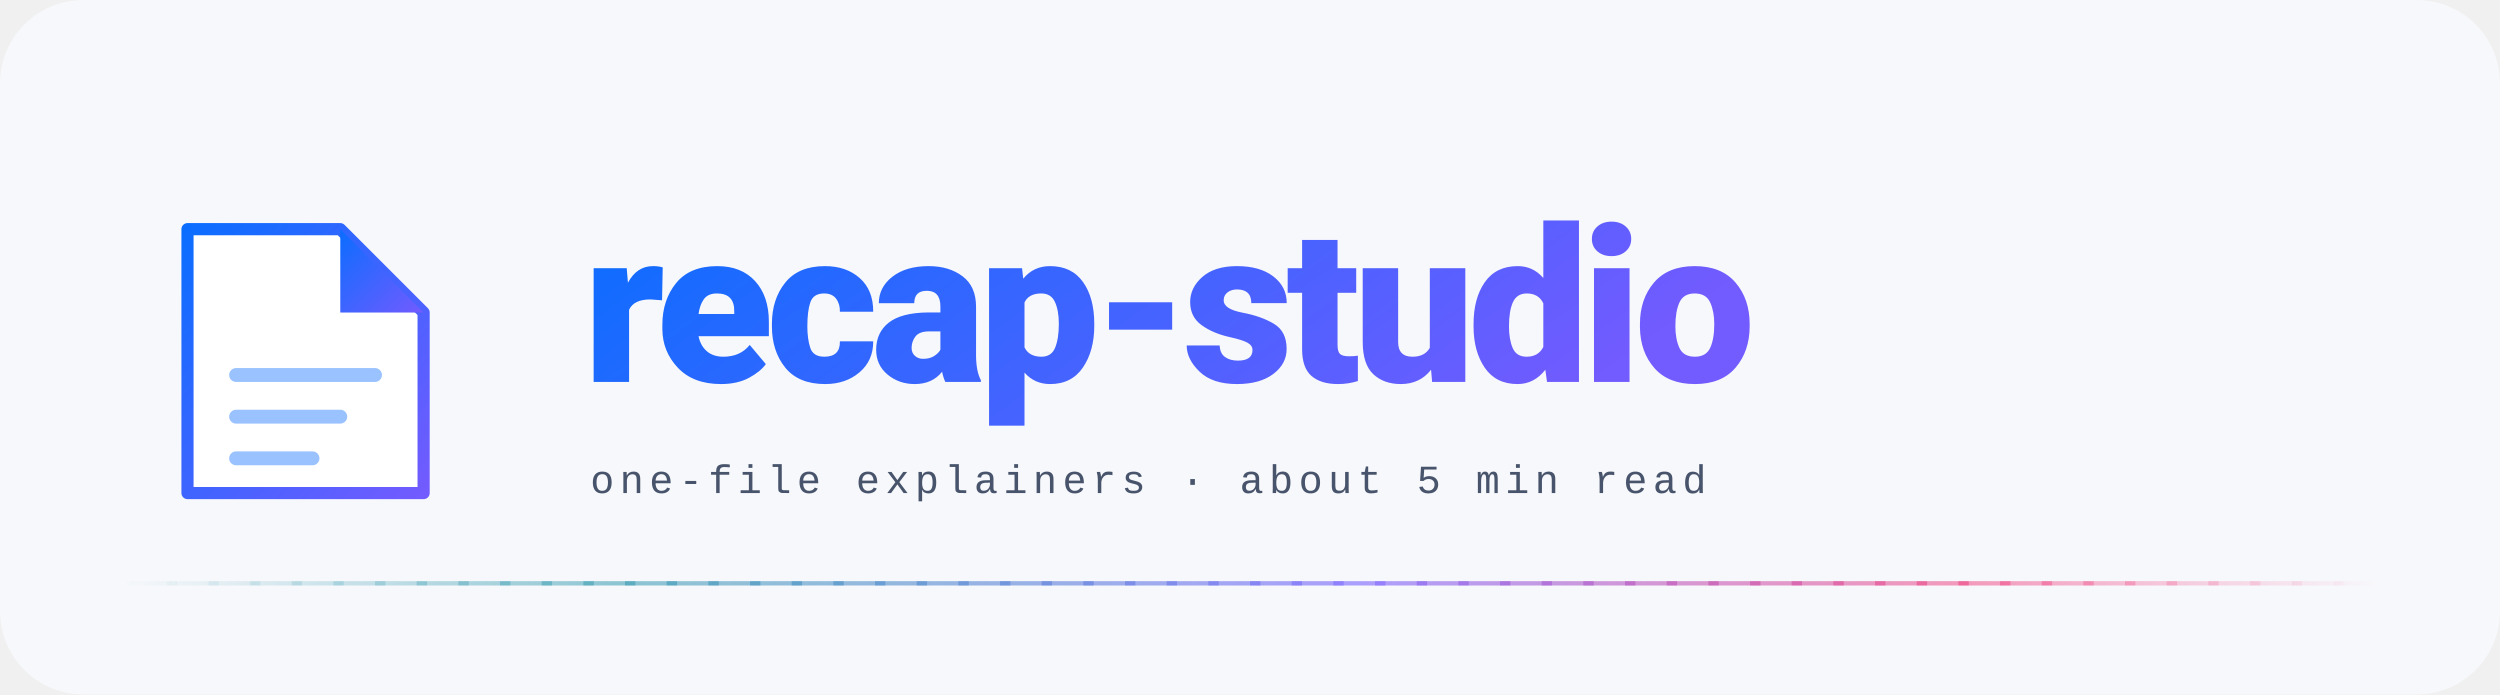
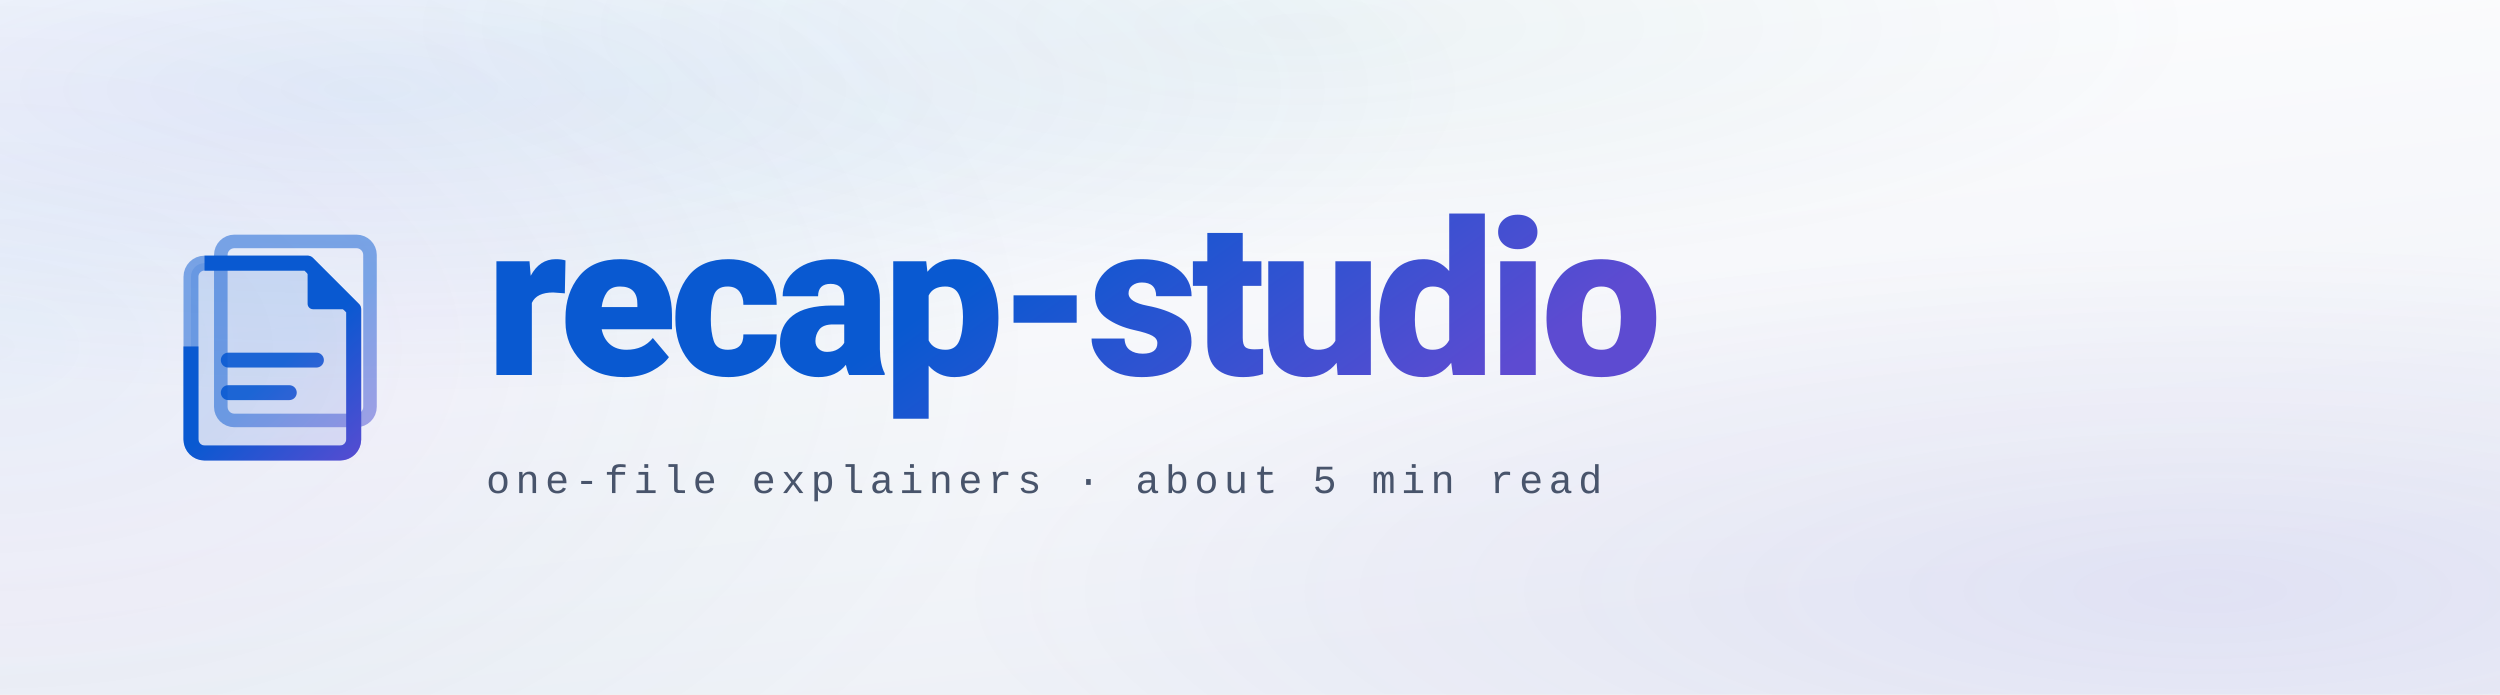
- <svg xmlns="http://www.w3.org/2000/svg" viewBox="0 0 720 200" fill="none" role="img" aria-label="recap-studio: one-file explainers, about a five minute read">
+ <svg xmlns="http://www.w3.org/2000/svg" viewBox="0 0 720 200" fill="none" role="img" aria-label="recap-studio: a page corner folds while a second page stacks up behind it">
  <defs>
-     <linearGradient id="rs-ll-brand" x1="0" y1="0" x2="1" y2="0.25" gradientUnits="objectBoundingBox">
-       <stop offset="0%" stop-color="#0B6DFF" />
-       <stop offset="100%" stop-color="#725BFF" />
-       <animateTransform attributeName="gradientTransform" type="translate" values="-0.12 0; 0.12 0; -0.12 0" dur="18s" repeatCount="indefinite" />
+     <linearGradient id="rc-ground" x1="0" y1="0" x2="0.4" y2="1">
+       <stop offset="0%" stop-color="#FFFFFF" />
+       <stop offset="55%" stop-color="#F7F8FB" />
+       <stop offset="100%" stop-color="#EEF1F7" />
    </linearGradient>
-     <linearGradient id="rs-ll-mark" x1="0" y1="0" x2="1" y2="1" gradientUnits="objectBoundingBox">
-       <stop offset="0%" stop-color="#0B6DFF" />
-       <stop offset="100%" stop-color="#725BFF" />
+     <radialGradient id="rc-bloomA" cx="0.15" cy="0.13" r="0.44">
+       <stop offset="0%" stop-color="#0959D1" stop-opacity="0.10" />
+       <stop offset="100%" stop-color="#0959D1" stop-opacity="0" />
+     </radialGradient>
+     <radialGradient id="rc-bloomB" cx="0.88" cy="0.85" r="0.50">
+       <stop offset="0%" stop-color="#5D4BD1" stop-opacity="0.09" />
+       <stop offset="100%" stop-color="#5D4BD1" stop-opacity="0" />
+     </radialGradient>
+     <radialGradient id="rc-bloomC" cx="0.52" cy="0.04" r="0.36">
+       <stop offset="0%" stop-color="#006A80" stop-opacity="0.06" />
+       <stop offset="100%" stop-color="#006A80" stop-opacity="0" />
+     </radialGradient>
+     <radialGradient id="rc-wash" cx="0.5" cy="0.5" r="0.5">
+       <stop offset="0%" stop-color="#0959D1" stop-opacity="0.07" />
+       <stop offset="42%" stop-color="#5D4BD1" stop-opacity="0.043" />
+       <stop offset="76%" stop-color="#006A80" stop-opacity="0.016" />
+       <stop offset="100%" stop-color="#006A80" stop-opacity="0" />
+     </radialGradient>
+     <clipPath id="rc-frame">
+       <rect width="720" height="200" />
+     </clipPath>
+     <linearGradient id="rc-ink" gradientUnits="userSpaceOnUse" x1="62" y1="60" x2="200" y2="210">
+       <stop class="rck1" offset="0%" stop-color="#0959D1" />
+       <stop class="rck2" offset="52%" stop-color="#0959D1" />
+       <stop class="rck3" offset="100%" stop-color="#5D4BD1" />
    </linearGradient>
-     <linearGradient id="rs-ll-horizon" gradientUnits="userSpaceOnUse" x1="36" y1="168" x2="684" y2="168">
-       <stop offset="0%" stop-color="#00819C" stop-opacity="0" />
-       <stop offset="22%" stop-color="#00819C" stop-opacity="0.45" />
-       <stop offset="55%" stop-color="#725BFF" stop-opacity="0.6" />
-       <stop offset="82%" stop-color="#EB0054" stop-opacity="0.4" />
-       <stop offset="100%" stop-color="#EB0054" stop-opacity="0" />
+     <linearGradient id="rc-word" x1="0" y1="0" x2="1" y2="0.25">
+       <stop class="rck1" offset="0%" stop-color="#0959D1" />
+       <stop class="rck2" offset="46%" stop-color="#0959D1" />
+       <stop class="rck3" offset="100%" stop-color="#5D4BD1" />
    </linearGradient>
-     <linearGradient id="rs-ll-gridfade" gradientUnits="userSpaceOnUse" x1="0" y1="168" x2="0" y2="200">
-       <stop offset="0%" stop-color="#0B6DFF" stop-opacity="0.45" />
-       <stop offset="55%" stop-color="#725BFF" stop-opacity="0.22" />
-       <stop offset="100%" stop-color="#EB0054" stop-opacity="0.05" />
-     </linearGradient>
-     <clipPath id="rs-ll-frame">
-       <rect width="720" height="200" rx="24" />
-     </clipPath>
-     <clipPath id="rs-ll-gridclip">
-       <rect x="0" y="168" width="720" height="32" />
-     </clipPath>
  </defs>
  <style>
    .disp { font-family: system-ui, -apple-system, 'Segoe UI', Roboto, 'Helvetica Neue', Arial, sans-serif; }
    .mono { font-family: ui-monospace, SFMono-Regular, 'SF Mono', Menlo, Consolas, 'Liberation Mono', monospace; }
-     .tag  { font-size: 11.5px; letter-spacing: 1.6px; fill: #48546B; }
- 
-     @keyframes rs-ll-flow { to { stroke-dashoffset: -240; } }
-     .flowline { animation: rs-ll-flow 14s linear infinite; }
- 
+     .eyebrow { font-size: 13px; font-weight: 600; letter-spacing: 4.5px; fill: #0959D1; }
+     .head    { font-size: 22px; font-weight: 700; fill: #1A2233; letter-spacing: -0.5px; }
+     .sub     { font-size: 16.5px; font-weight: 500; fill: #48546B; }
+     .tag     { font-size: 11.5px; letter-spacing: 1.6px; fill: #48546B; }
+     .chip    { font-size: 11.5px; letter-spacing: 1.2px; fill: #48546B; }
+     @keyframes rc-breathe { 0%,100% { opacity:0.72; } 50% { opacity:1; } }
+     .rcbloom { animation: rc-breathe 11s ease-in-out infinite; }
+     @keyframes rc-sweep { 0% { transform: translateX(-360px); } 100% { transform: translateX(1080px); } }
+     .rcwash { animation: rc-sweep 15s cubic-bezier(.5,0,.5,1) infinite; }
+     @keyframes rc-flow { to { stroke-dashoffset: -1000; } }
+     .rcedge { stroke-dasharray: 420 580; animation: rc-flow 8s linear infinite; }
+     @keyframes rc-stack { 0%,100% { transform: translate(0,0); } 50% { transform: translate(4px,-8px); } }
+     .rcstack { animation: rc-stack 8s ease-in-out infinite; }
+     @keyframes rc-fold { 0%,14% { opacity: 0.25; } 46%,86% { opacity: 1; } 100% { opacity: 0.25; } }
+     .rcfold { animation: rc-fold 8s cubic-bezier(.3,0,.2,1) infinite; }
+     @keyframes rc-k1 { 0%,100% { stop-color:#0959D1; } 50% { stop-color:#5D4BD1; } }
+     @keyframes rc-k2 { 0%,100% { stop-color:#0959D1; } 50% { stop-color:#0959D1; } }
+     @keyframes rc-k3 { 0%,100% { stop-color:#5D4BD1; } 50% { stop-color:#8A2CD1; } }
+     .rck1 { animation: rc-k1 15s ease-in-out infinite; }
+     .rck2 { animation: rc-k2 15s ease-in-out infinite; }
+     .rck3 { animation: rc-k3 15s ease-in-out infinite; }
    @media (prefers-reduced-motion: reduce) { * { animation: none !important; } }
  </style>
-   <g clip-path="url(#rs-ll-frame)">
-     <rect width="720" height="200" fill="#F7F8FB" />
-     <g id="grid" clip-path="url(#rs-ll-gridclip)" opacity="0">
-       <g stroke="url(#rs-ll-gridfade)" stroke-width="1" fill="none">
-         <path d="M360 168 L-700 200" />
-         <path d="M360 168 L-260 200" />
-         <path d="M360 168 L-20 200" />
-         <path d="M360 168 L120 200" />
-         <path d="M360 168 L240 200" />
-         <path d="M360 168 L310 200" />
-         <path d="M360 168 L360 200" />
-         <path d="M360 168 L410 200" />
-         <path d="M360 168 L480 200" />
-         <path d="M360 168 L600 200" />
-         <path d="M360 168 L740 200" />
-         <path d="M360 168 L980 200" />
-         <path d="M360 168 L1420 200" />
-       </g>
-       <g stroke="url(#rs-ll-gridfade)" stroke-width="1" fill="none">
-         <line x1="0" y1="170" x2="720" y2="170" />
-         <line x1="0" y1="173.5" x2="720" y2="173.5" />
-         <line x1="0" y1="178.5" x2="720" y2="178.5" />
-         <line x1="0" y1="185.5" x2="720" y2="185.5" />
-         <line x1="0" y1="196" x2="720" y2="196" />
-       </g>
+   <rect width="720" height="200" fill="url(#rc-ground)" />
+   <g class="rcbloom">
+     <rect width="720" height="200" fill="url(#rc-bloomA)" />
+     <rect width="720" height="200" fill="url(#rc-bloomB)" />
+     <rect width="720" height="200" fill="url(#rc-bloomC)" />
+   </g>
+   <g clip-path="url(#rc-frame)">
+     <g transform="translate(0,100)">
+       <ellipse class="rcwash" cx="0" cy="0" rx="300" ry="180" fill="url(#rc-wash)" />
    </g>
-     <g opacity="0.95">
-       <line x1="36" y1="168" x2="684" y2="168" stroke="url(#rs-ll-horizon)" stroke-width="1.25" />
-       <line class="flowline" x1="36" y1="168" x2="684" y2="168" stroke="url(#rs-ll-horizon)" stroke-width="1.25" stroke-dasharray="3 9" opacity="0.85" />
+   </g>
+   <g transform="translate(30,50) scale(0.3906)">
+     <g class="rcstack" opacity="0.5">
+       <rect x="86" y="50" width="110" height="132" rx="10" fill="none" stroke="url(#rc-ink)" stroke-width="10" />
    </g>
-     <g transform="translate(44,60)">
-       <path d="M10 6 H54 L78 30 V82 H10 Z" fill="#FFFFFF" stroke="url(#rs-ll-mark)" stroke-width="3.5" stroke-linejoin="round" />
-       <path d="M54 6 L78 30 H54 Z" fill="url(#rs-ll-mark)" />
-       <g fill="#0B6DFF" opacity="0.42">
-         <rect x="22" y="46" width="44" height="4" rx="2" />
-         <rect x="22" y="58" width="34" height="4" rx="2" />
-         <rect x="22" y="70" width="26" height="4" rx="2" />
-       </g>
+     <path d="M74 66 H150 L184 100 V196 A10 10 0 0 1 174 206 H74 A10 10 0 0 1 64 196 V76 A10 10 0 0 1 74 66 Z" fill="url(#rc-ink)" fill-opacity="0.14" stroke="url(#rc-ink)" stroke-opacity="0.5" stroke-width="11" stroke-linejoin="round" />
+     <g>
+       <path class="rcedge" d="M74 66 H150 L184 100 V196 A10 10 0 0 1 174 206 H74 A10 10 0 0 1 64 196 V76 A10 10 0 0 1 74 66 Z" pathLength="1000" fill="none" stroke="url(#rc-ink)" stroke-width="11" stroke-linejoin="round" />
    </g>
-     <text class="disp" x="168" y="110" font-size="62" font-weight="800" letter-spacing="-2" fill="url(#rs-ll-brand)">recap-studio</text>
-     <text class="mono tag" x="170" y="142">one-file explainers · about 5 min read</text>
+     <g class="rcfold">
+       <path d="M150 66 L184 100 H154 A4 4 0 0 1 150 96 Z" fill="url(#rc-ink)" />
+     </g>
+     <g opacity="0.9" fill="url(#rc-ink)">
+       <rect x="86" y="132" width="76" height="11" rx="5.5" />
+       <rect x="86" y="156" width="56" height="11" rx="5.5" />
+     </g>
  </g>
+   <g>
+     <text class="disp" x="140" y="108" font-size="62" font-weight="800" letter-spacing="-1.9" fill="url(#rc-word)">recap-studio</text>
+   </g>
+   <text class="mono tag" x="140" y="142">one-file explainers  ·  about 5 min read</text>
</svg>
